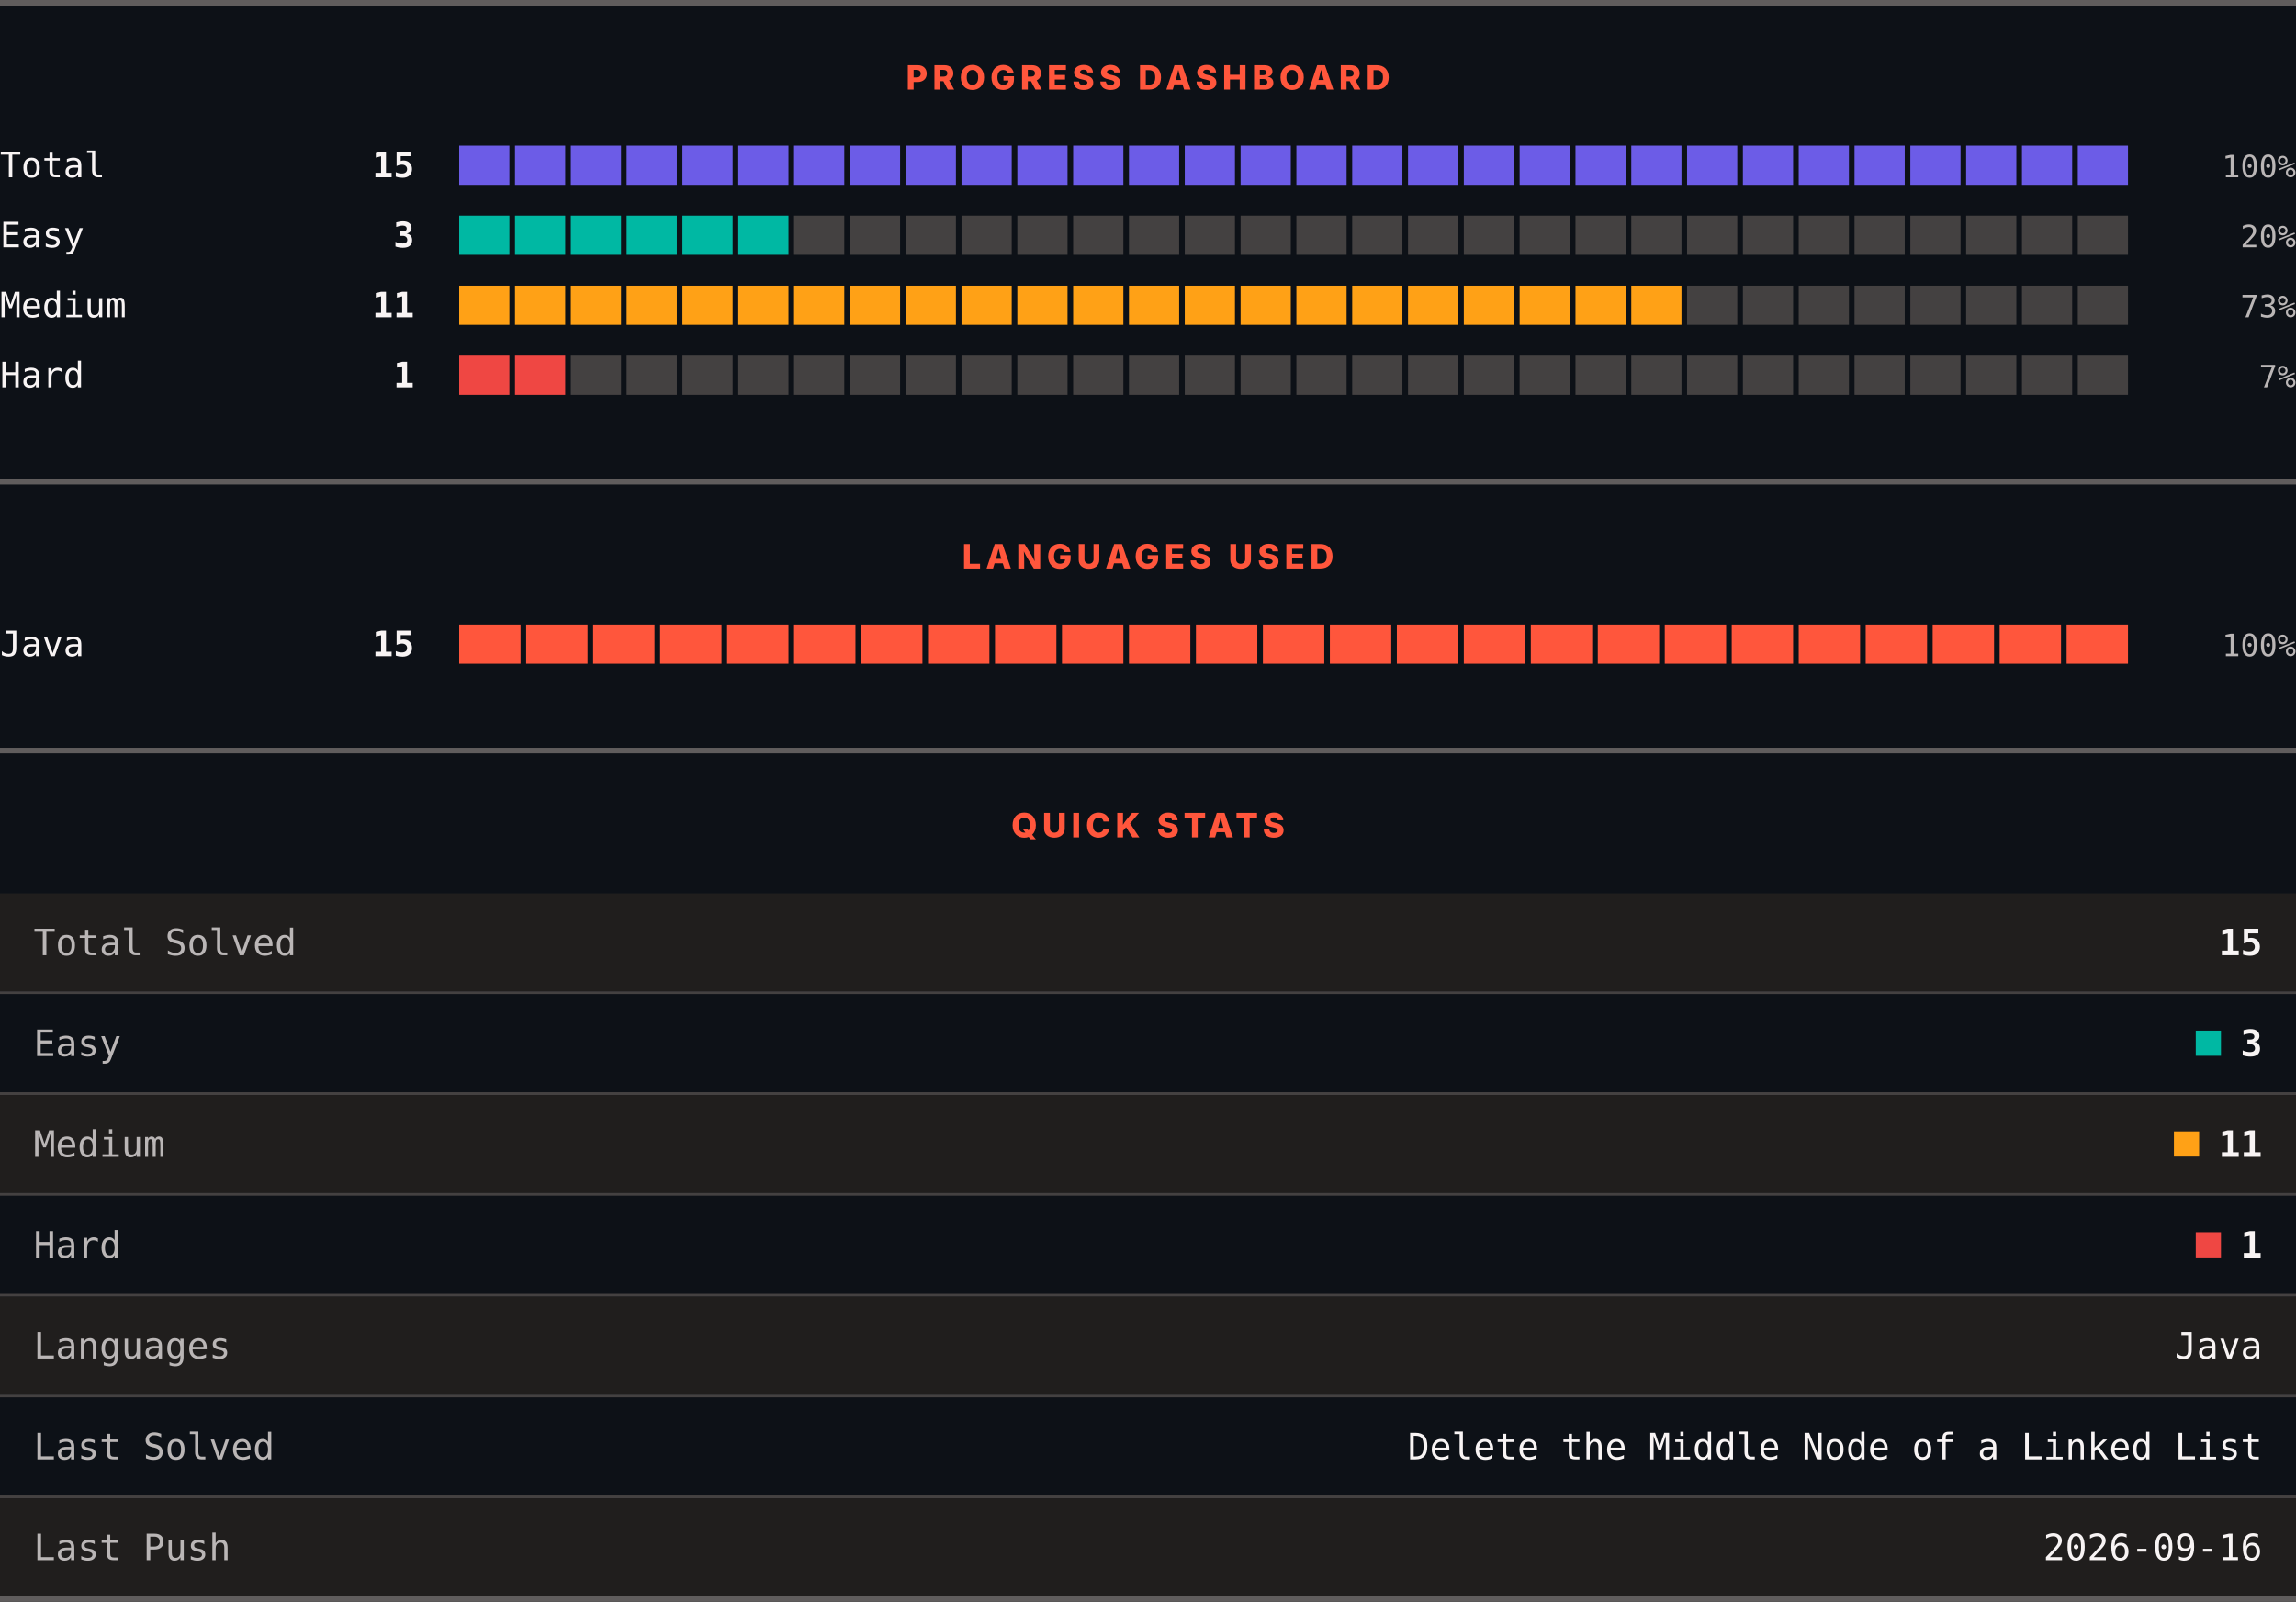
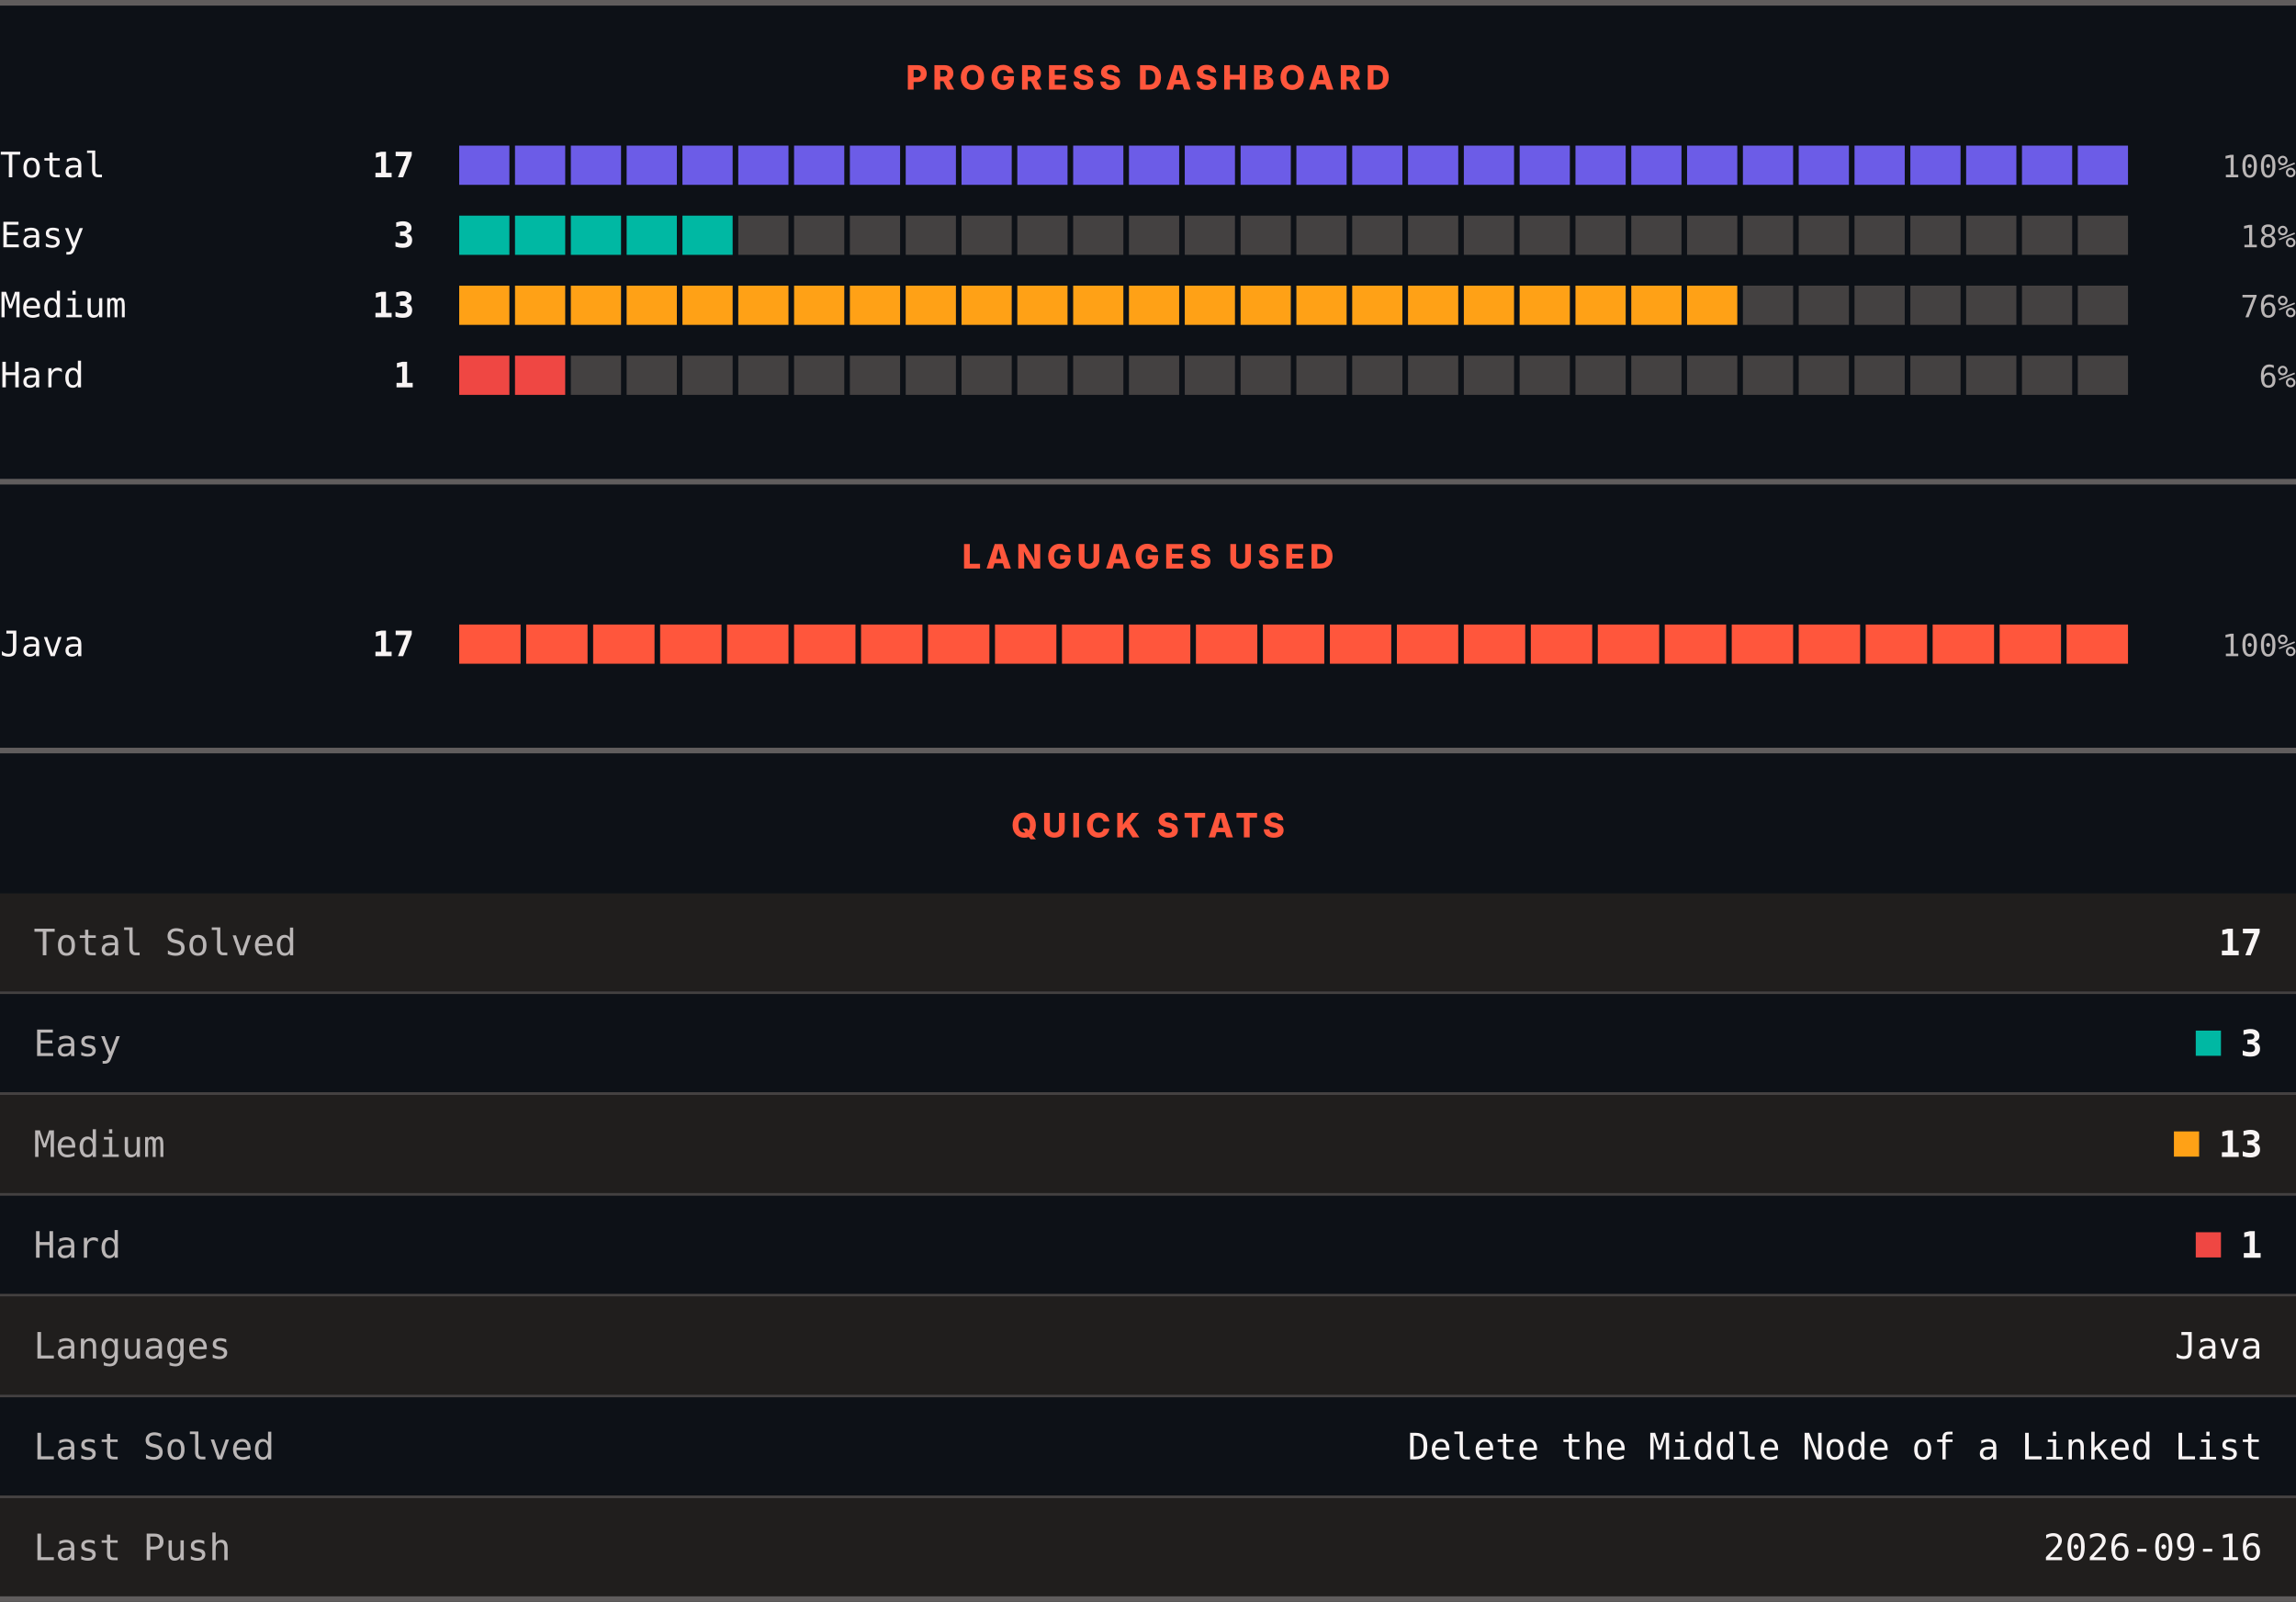
<svg xmlns="http://www.w3.org/2000/svg" width="820" height="572" viewBox="0 0 820 572" role="img" aria-label="LeetCode progress, languages and quick stats">
  <rect width="820" height="572" fill="#0d1117" />
  <rect x="0" y="0" width="820" height="2" fill="#605d5d" />
  <text x="410" y="32" text-anchor="middle" font-family="Archivo, system-ui, -apple-system, Segoe UI, sans-serif" font-size="12" font-weight="800" letter-spacing="1.68" fill="#ff563c">PROGRESS DASHBOARD</text>
  <text x="0" y="63.3" font-family="ui-monospace, SFMono-Regular, Menlo, Consolas, monospace" font-size="12.5" fill="#f8f4f4">Total</text>
-   <text x="148" y="63.3" text-anchor="end" font-family="ui-monospace, SFMono-Regular, Menlo, Consolas, monospace" font-size="12.5" font-weight="700" fill="#f8f4f4">15</text>
+   <text x="148" y="63.3" text-anchor="end" font-family="ui-monospace, SFMono-Regular, Menlo, Consolas, monospace" font-size="12.5" font-weight="700" fill="#f8f4f4">17</text>
  <rect x="164.00" y="52" width="17.93" height="14" fill="#6c5ce7" />
  <rect x="183.93" y="52" width="17.93" height="14" fill="#6c5ce7" />
  <rect x="203.87" y="52" width="17.93" height="14" fill="#6c5ce7" />
  <rect x="223.80" y="52" width="17.93" height="14" fill="#6c5ce7" />
  <rect x="243.73" y="52" width="17.93" height="14" fill="#6c5ce7" />
  <rect x="263.67" y="52" width="17.93" height="14" fill="#6c5ce7" />
  <rect x="283.60" y="52" width="17.93" height="14" fill="#6c5ce7" />
  <rect x="303.53" y="52" width="17.93" height="14" fill="#6c5ce7" />
  <rect x="323.47" y="52" width="17.93" height="14" fill="#6c5ce7" />
  <rect x="343.40" y="52" width="17.93" height="14" fill="#6c5ce7" />
  <rect x="363.33" y="52" width="17.93" height="14" fill="#6c5ce7" />
  <rect x="383.27" y="52" width="17.93" height="14" fill="#6c5ce7" />
  <rect x="403.20" y="52" width="17.93" height="14" fill="#6c5ce7" />
  <rect x="423.13" y="52" width="17.93" height="14" fill="#6c5ce7" />
  <rect x="443.07" y="52" width="17.93" height="14" fill="#6c5ce7" />
  <rect x="463.00" y="52" width="17.93" height="14" fill="#6c5ce7" />
  <rect x="482.93" y="52" width="17.93" height="14" fill="#6c5ce7" />
  <rect x="502.87" y="52" width="17.93" height="14" fill="#6c5ce7" />
  <rect x="522.80" y="52" width="17.93" height="14" fill="#6c5ce7" />
  <rect x="542.73" y="52" width="17.93" height="14" fill="#6c5ce7" />
  <rect x="562.67" y="52" width="17.93" height="14" fill="#6c5ce7" />
  <rect x="582.60" y="52" width="17.93" height="14" fill="#6c5ce7" />
  <rect x="602.53" y="52" width="17.93" height="14" fill="#6c5ce7" />
  <rect x="622.47" y="52" width="17.93" height="14" fill="#6c5ce7" />
  <rect x="642.40" y="52" width="17.93" height="14" fill="#6c5ce7" />
  <rect x="662.33" y="52" width="17.93" height="14" fill="#6c5ce7" />
  <rect x="682.27" y="52" width="17.93" height="14" fill="#6c5ce7" />
  <rect x="702.20" y="52" width="17.93" height="14" fill="#6c5ce7" />
  <rect x="722.13" y="52" width="17.93" height="14" fill="#6c5ce7" />
  <rect x="742.07" y="52" width="17.93" height="14" fill="#6c5ce7" />
  <text x="820" y="63.3" text-anchor="end" font-family="ui-monospace, SFMono-Regular, Menlo, Consolas, monospace" font-size="11" fill="#bab6b6">100%</text>
  <text x="0" y="88.3" font-family="ui-monospace, SFMono-Regular, Menlo, Consolas, monospace" font-size="12.5" fill="#f8f4f4">Easy</text>
  <text x="148" y="88.3" text-anchor="end" font-family="ui-monospace, SFMono-Regular, Menlo, Consolas, monospace" font-size="12.5" font-weight="700" fill="#f8f4f4">3</text>
  <rect x="164.00" y="77" width="17.93" height="14" fill="#00b8a3" />
  <rect x="183.93" y="77" width="17.93" height="14" fill="#00b8a3" />
  <rect x="203.87" y="77" width="17.93" height="14" fill="#00b8a3" />
  <rect x="223.80" y="77" width="17.93" height="14" fill="#00b8a3" />
  <rect x="243.73" y="77" width="17.93" height="14" fill="#00b8a3" />
-   <rect x="263.67" y="77" width="17.93" height="14" fill="#00b8a3" />
+   <rect x="263.67" y="77" width="17.93" height="14" fill="#444141" />
  <rect x="283.60" y="77" width="17.93" height="14" fill="#444141" />
  <rect x="303.53" y="77" width="17.93" height="14" fill="#444141" />
  <rect x="323.47" y="77" width="17.93" height="14" fill="#444141" />
  <rect x="343.40" y="77" width="17.93" height="14" fill="#444141" />
  <rect x="363.33" y="77" width="17.93" height="14" fill="#444141" />
  <rect x="383.27" y="77" width="17.93" height="14" fill="#444141" />
  <rect x="403.20" y="77" width="17.93" height="14" fill="#444141" />
  <rect x="423.13" y="77" width="17.93" height="14" fill="#444141" />
  <rect x="443.07" y="77" width="17.93" height="14" fill="#444141" />
  <rect x="463.00" y="77" width="17.93" height="14" fill="#444141" />
  <rect x="482.93" y="77" width="17.93" height="14" fill="#444141" />
  <rect x="502.87" y="77" width="17.93" height="14" fill="#444141" />
  <rect x="522.80" y="77" width="17.93" height="14" fill="#444141" />
  <rect x="542.73" y="77" width="17.93" height="14" fill="#444141" />
  <rect x="562.67" y="77" width="17.93" height="14" fill="#444141" />
  <rect x="582.60" y="77" width="17.93" height="14" fill="#444141" />
  <rect x="602.53" y="77" width="17.93" height="14" fill="#444141" />
  <rect x="622.47" y="77" width="17.93" height="14" fill="#444141" />
  <rect x="642.40" y="77" width="17.93" height="14" fill="#444141" />
  <rect x="662.33" y="77" width="17.93" height="14" fill="#444141" />
  <rect x="682.27" y="77" width="17.93" height="14" fill="#444141" />
  <rect x="702.20" y="77" width="17.93" height="14" fill="#444141" />
  <rect x="722.13" y="77" width="17.93" height="14" fill="#444141" />
  <rect x="742.07" y="77" width="17.93" height="14" fill="#444141" />
-   <text x="820" y="88.3" text-anchor="end" font-family="ui-monospace, SFMono-Regular, Menlo, Consolas, monospace" font-size="11" fill="#bab6b6">20%</text>
+   <text x="820" y="88.3" text-anchor="end" font-family="ui-monospace, SFMono-Regular, Menlo, Consolas, monospace" font-size="11" fill="#bab6b6">18%</text>
  <text x="0" y="113.3" font-family="ui-monospace, SFMono-Regular, Menlo, Consolas, monospace" font-size="12.5" fill="#f8f4f4">Medium</text>
-   <text x="148" y="113.3" text-anchor="end" font-family="ui-monospace, SFMono-Regular, Menlo, Consolas, monospace" font-size="12.5" font-weight="700" fill="#f8f4f4">11</text>
+   <text x="148" y="113.3" text-anchor="end" font-family="ui-monospace, SFMono-Regular, Menlo, Consolas, monospace" font-size="12.5" font-weight="700" fill="#f8f4f4">13</text>
  <rect x="164.00" y="102" width="17.93" height="14" fill="#ffa116" />
  <rect x="183.93" y="102" width="17.93" height="14" fill="#ffa116" />
  <rect x="203.87" y="102" width="17.93" height="14" fill="#ffa116" />
  <rect x="223.80" y="102" width="17.93" height="14" fill="#ffa116" />
  <rect x="243.73" y="102" width="17.93" height="14" fill="#ffa116" />
  <rect x="263.67" y="102" width="17.93" height="14" fill="#ffa116" />
  <rect x="283.60" y="102" width="17.93" height="14" fill="#ffa116" />
  <rect x="303.53" y="102" width="17.93" height="14" fill="#ffa116" />
  <rect x="323.47" y="102" width="17.93" height="14" fill="#ffa116" />
  <rect x="343.40" y="102" width="17.93" height="14" fill="#ffa116" />
  <rect x="363.33" y="102" width="17.93" height="14" fill="#ffa116" />
  <rect x="383.27" y="102" width="17.93" height="14" fill="#ffa116" />
  <rect x="403.20" y="102" width="17.93" height="14" fill="#ffa116" />
  <rect x="423.13" y="102" width="17.93" height="14" fill="#ffa116" />
  <rect x="443.07" y="102" width="17.93" height="14" fill="#ffa116" />
  <rect x="463.00" y="102" width="17.93" height="14" fill="#ffa116" />
  <rect x="482.93" y="102" width="17.93" height="14" fill="#ffa116" />
  <rect x="502.87" y="102" width="17.93" height="14" fill="#ffa116" />
  <rect x="522.80" y="102" width="17.93" height="14" fill="#ffa116" />
  <rect x="542.73" y="102" width="17.93" height="14" fill="#ffa116" />
  <rect x="562.67" y="102" width="17.93" height="14" fill="#ffa116" />
  <rect x="582.60" y="102" width="17.93" height="14" fill="#ffa116" />
-   <rect x="602.53" y="102" width="17.93" height="14" fill="#444141" />
+   <rect x="602.53" y="102" width="17.93" height="14" fill="#ffa116" />
  <rect x="622.47" y="102" width="17.93" height="14" fill="#444141" />
  <rect x="642.40" y="102" width="17.93" height="14" fill="#444141" />
  <rect x="662.33" y="102" width="17.93" height="14" fill="#444141" />
  <rect x="682.27" y="102" width="17.93" height="14" fill="#444141" />
  <rect x="702.20" y="102" width="17.93" height="14" fill="#444141" />
  <rect x="722.13" y="102" width="17.93" height="14" fill="#444141" />
  <rect x="742.07" y="102" width="17.93" height="14" fill="#444141" />
-   <text x="820" y="113.3" text-anchor="end" font-family="ui-monospace, SFMono-Regular, Menlo, Consolas, monospace" font-size="11" fill="#bab6b6">73%</text>
+   <text x="820" y="113.3" text-anchor="end" font-family="ui-monospace, SFMono-Regular, Menlo, Consolas, monospace" font-size="11" fill="#bab6b6">76%</text>
  <text x="0" y="138.3" font-family="ui-monospace, SFMono-Regular, Menlo, Consolas, monospace" font-size="12.5" fill="#f8f4f4">Hard</text>
  <text x="148" y="138.3" text-anchor="end" font-family="ui-monospace, SFMono-Regular, Menlo, Consolas, monospace" font-size="12.5" font-weight="700" fill="#f8f4f4">1</text>
  <rect x="164.00" y="127" width="17.93" height="14" fill="#ef4743" />
  <rect x="183.93" y="127" width="17.93" height="14" fill="#ef4743" />
  <rect x="203.87" y="127" width="17.93" height="14" fill="#444141" />
  <rect x="223.80" y="127" width="17.93" height="14" fill="#444141" />
  <rect x="243.73" y="127" width="17.93" height="14" fill="#444141" />
  <rect x="263.67" y="127" width="17.93" height="14" fill="#444141" />
  <rect x="283.60" y="127" width="17.93" height="14" fill="#444141" />
  <rect x="303.53" y="127" width="17.93" height="14" fill="#444141" />
  <rect x="323.47" y="127" width="17.93" height="14" fill="#444141" />
  <rect x="343.40" y="127" width="17.93" height="14" fill="#444141" />
  <rect x="363.33" y="127" width="17.93" height="14" fill="#444141" />
  <rect x="383.27" y="127" width="17.93" height="14" fill="#444141" />
  <rect x="403.20" y="127" width="17.93" height="14" fill="#444141" />
  <rect x="423.13" y="127" width="17.93" height="14" fill="#444141" />
  <rect x="443.07" y="127" width="17.93" height="14" fill="#444141" />
  <rect x="463.00" y="127" width="17.93" height="14" fill="#444141" />
  <rect x="482.93" y="127" width="17.93" height="14" fill="#444141" />
  <rect x="502.87" y="127" width="17.93" height="14" fill="#444141" />
  <rect x="522.80" y="127" width="17.93" height="14" fill="#444141" />
  <rect x="542.73" y="127" width="17.93" height="14" fill="#444141" />
  <rect x="562.67" y="127" width="17.93" height="14" fill="#444141" />
  <rect x="582.60" y="127" width="17.93" height="14" fill="#444141" />
  <rect x="602.53" y="127" width="17.93" height="14" fill="#444141" />
  <rect x="622.47" y="127" width="17.93" height="14" fill="#444141" />
  <rect x="642.40" y="127" width="17.93" height="14" fill="#444141" />
  <rect x="662.33" y="127" width="17.93" height="14" fill="#444141" />
  <rect x="682.27" y="127" width="17.93" height="14" fill="#444141" />
  <rect x="702.20" y="127" width="17.93" height="14" fill="#444141" />
  <rect x="722.13" y="127" width="17.93" height="14" fill="#444141" />
  <rect x="742.07" y="127" width="17.93" height="14" fill="#444141" />
-   <text x="820" y="138.3" text-anchor="end" font-family="ui-monospace, SFMono-Regular, Menlo, Consolas, monospace" font-size="11" fill="#bab6b6">7%</text>
+   <text x="820" y="138.3" text-anchor="end" font-family="ui-monospace, SFMono-Regular, Menlo, Consolas, monospace" font-size="11" fill="#bab6b6">6%</text>
  <rect x="0" y="171" width="820" height="2" fill="#605d5d" />
  <text x="410" y="203" text-anchor="middle" font-family="Archivo, system-ui, -apple-system, Segoe UI, sans-serif" font-size="12" font-weight="800" letter-spacing="1.68" fill="#ff563c">LANGUAGES USED</text>
  <text x="0" y="234.3" font-family="ui-monospace, SFMono-Regular, Menlo, Consolas, monospace" font-size="12.5" fill="#f8f4f4">Java</text>
-   <text x="148" y="234.3" text-anchor="end" font-family="ui-monospace, SFMono-Regular, Menlo, Consolas, monospace" font-size="12.5" font-weight="700" fill="#f8f4f4">15</text>
+   <text x="148" y="234.3" text-anchor="end" font-family="ui-monospace, SFMono-Regular, Menlo, Consolas, monospace" font-size="12.5" font-weight="700" fill="#f8f4f4">17</text>
  <rect x="164.00" y="223" width="21.92" height="14" fill="#ff563c" />
  <rect x="187.92" y="223" width="21.92" height="14" fill="#ff563c" />
  <rect x="211.84" y="223" width="21.92" height="14" fill="#ff563c" />
  <rect x="235.76" y="223" width="21.92" height="14" fill="#ff563c" />
  <rect x="259.68" y="223" width="21.92" height="14" fill="#ff563c" />
  <rect x="283.60" y="223" width="21.92" height="14" fill="#ff563c" />
  <rect x="307.52" y="223" width="21.92" height="14" fill="#ff563c" />
  <rect x="331.44" y="223" width="21.92" height="14" fill="#ff563c" />
  <rect x="355.36" y="223" width="21.92" height="14" fill="#ff563c" />
  <rect x="379.28" y="223" width="21.92" height="14" fill="#ff563c" />
  <rect x="403.20" y="223" width="21.92" height="14" fill="#ff563c" />
  <rect x="427.12" y="223" width="21.92" height="14" fill="#ff563c" />
  <rect x="451.04" y="223" width="21.92" height="14" fill="#ff563c" />
  <rect x="474.96" y="223" width="21.92" height="14" fill="#ff563c" />
  <rect x="498.88" y="223" width="21.92" height="14" fill="#ff563c" />
  <rect x="522.80" y="223" width="21.92" height="14" fill="#ff563c" />
  <rect x="546.72" y="223" width="21.92" height="14" fill="#ff563c" />
  <rect x="570.64" y="223" width="21.92" height="14" fill="#ff563c" />
  <rect x="594.56" y="223" width="21.92" height="14" fill="#ff563c" />
  <rect x="618.48" y="223" width="21.92" height="14" fill="#ff563c" />
  <rect x="642.40" y="223" width="21.92" height="14" fill="#ff563c" />
  <rect x="666.32" y="223" width="21.92" height="14" fill="#ff563c" />
  <rect x="690.24" y="223" width="21.92" height="14" fill="#ff563c" />
  <rect x="714.16" y="223" width="21.92" height="14" fill="#ff563c" />
  <rect x="738.08" y="223" width="21.92" height="14" fill="#ff563c" />
  <text x="820" y="234.3" text-anchor="end" font-family="ui-monospace, SFMono-Regular, Menlo, Consolas, monospace" font-size="11" fill="#bab6b6">100%</text>
  <rect x="0" y="267" width="820" height="2" fill="#605d5d" />
  <text x="410" y="299" text-anchor="middle" font-family="Archivo, system-ui, -apple-system, Segoe UI, sans-serif" font-size="12" font-weight="800" letter-spacing="1.68" fill="#ff563c">QUICK STATS</text>
  <rect x="0" y="319" width="820" height="35" fill="#201e1d" />
  <text x="12" y="341.1" font-family="ui-monospace, SFMono-Regular, Menlo, Consolas, monospace" font-size="13" fill="#bab6b6">Total Solved</text>
-   <text x="808" y="341.1" text-anchor="end" font-family="ui-monospace, SFMono-Regular, Menlo, Consolas, monospace" font-size="13" font-weight="700" fill="#f8f4f4">15</text>
+   <text x="808" y="341.1" text-anchor="end" font-family="ui-monospace, SFMono-Regular, Menlo, Consolas, monospace" font-size="13" font-weight="700" fill="#f8f4f4">17</text>
  <rect x="0" y="354" width="820" height="1" fill="#444141" />
  <rect x="0" y="355" width="820" height="35" fill="#0d1117" />
  <text x="12" y="377.1" font-family="ui-monospace, SFMono-Regular, Menlo, Consolas, monospace" font-size="13" fill="#bab6b6">Easy</text>
  <rect x="784.2" y="368" width="9" height="9" fill="#00b8a3" />
  <text x="808" y="377.1" text-anchor="end" font-family="ui-monospace, SFMono-Regular, Menlo, Consolas, monospace" font-size="13" font-weight="700" fill="#f8f4f4">3</text>
  <rect x="0" y="390" width="820" height="1" fill="#444141" />
  <rect x="0" y="391" width="820" height="35" fill="#201e1d" />
  <text x="12" y="413.1" font-family="ui-monospace, SFMono-Regular, Menlo, Consolas, monospace" font-size="13" fill="#bab6b6">Medium</text>
  <rect x="776.4" y="404" width="9" height="9" fill="#ffa116" />
-   <text x="808" y="413.1" text-anchor="end" font-family="ui-monospace, SFMono-Regular, Menlo, Consolas, monospace" font-size="13" font-weight="700" fill="#f8f4f4">11</text>
+   <text x="808" y="413.1" text-anchor="end" font-family="ui-monospace, SFMono-Regular, Menlo, Consolas, monospace" font-size="13" font-weight="700" fill="#f8f4f4">13</text>
  <rect x="0" y="426" width="820" height="1" fill="#444141" />
  <rect x="0" y="427" width="820" height="35" fill="#0d1117" />
  <text x="12" y="449.1" font-family="ui-monospace, SFMono-Regular, Menlo, Consolas, monospace" font-size="13" fill="#bab6b6">Hard</text>
  <rect x="784.2" y="440" width="9" height="9" fill="#ef4743" />
  <text x="808" y="449.1" text-anchor="end" font-family="ui-monospace, SFMono-Regular, Menlo, Consolas, monospace" font-size="13" font-weight="700" fill="#f8f4f4">1</text>
  <rect x="0" y="462" width="820" height="1" fill="#444141" />
  <rect x="0" y="463" width="820" height="35" fill="#201e1d" />
  <text x="12" y="485.1" font-family="ui-monospace, SFMono-Regular, Menlo, Consolas, monospace" font-size="13" fill="#bab6b6">Languages</text>
  <text x="808" y="485.1" text-anchor="end" font-family="ui-monospace, SFMono-Regular, Menlo, Consolas, monospace" font-size="13" fill="#f8f4f4">Java</text>
  <rect x="0" y="498" width="820" height="1" fill="#444141" />
  <rect x="0" y="499" width="820" height="35" fill="#0d1117" />
  <text x="12" y="521.1" font-family="ui-monospace, SFMono-Regular, Menlo, Consolas, monospace" font-size="13" fill="#bab6b6">Last Solved</text>
  <text x="808" y="521.1" text-anchor="end" font-family="ui-monospace, SFMono-Regular, Menlo, Consolas, monospace" font-size="13" fill="#f8f4f4">Delete the Middle Node of a Linked List</text>
  <rect x="0" y="534" width="820" height="1" fill="#444141" />
  <rect x="0" y="535" width="820" height="35" fill="#201e1d" />
  <text x="12" y="557.1" font-family="ui-monospace, SFMono-Regular, Menlo, Consolas, monospace" font-size="13" fill="#bab6b6">Last Push</text>
  <text x="808" y="557.1" text-anchor="end" font-family="ui-monospace, SFMono-Regular, Menlo, Consolas, monospace" font-size="13" fill="#f8f4f4">2026-09-16</text>
  <rect x="0" y="570" width="820" height="2" fill="#605d5d" />
</svg>
